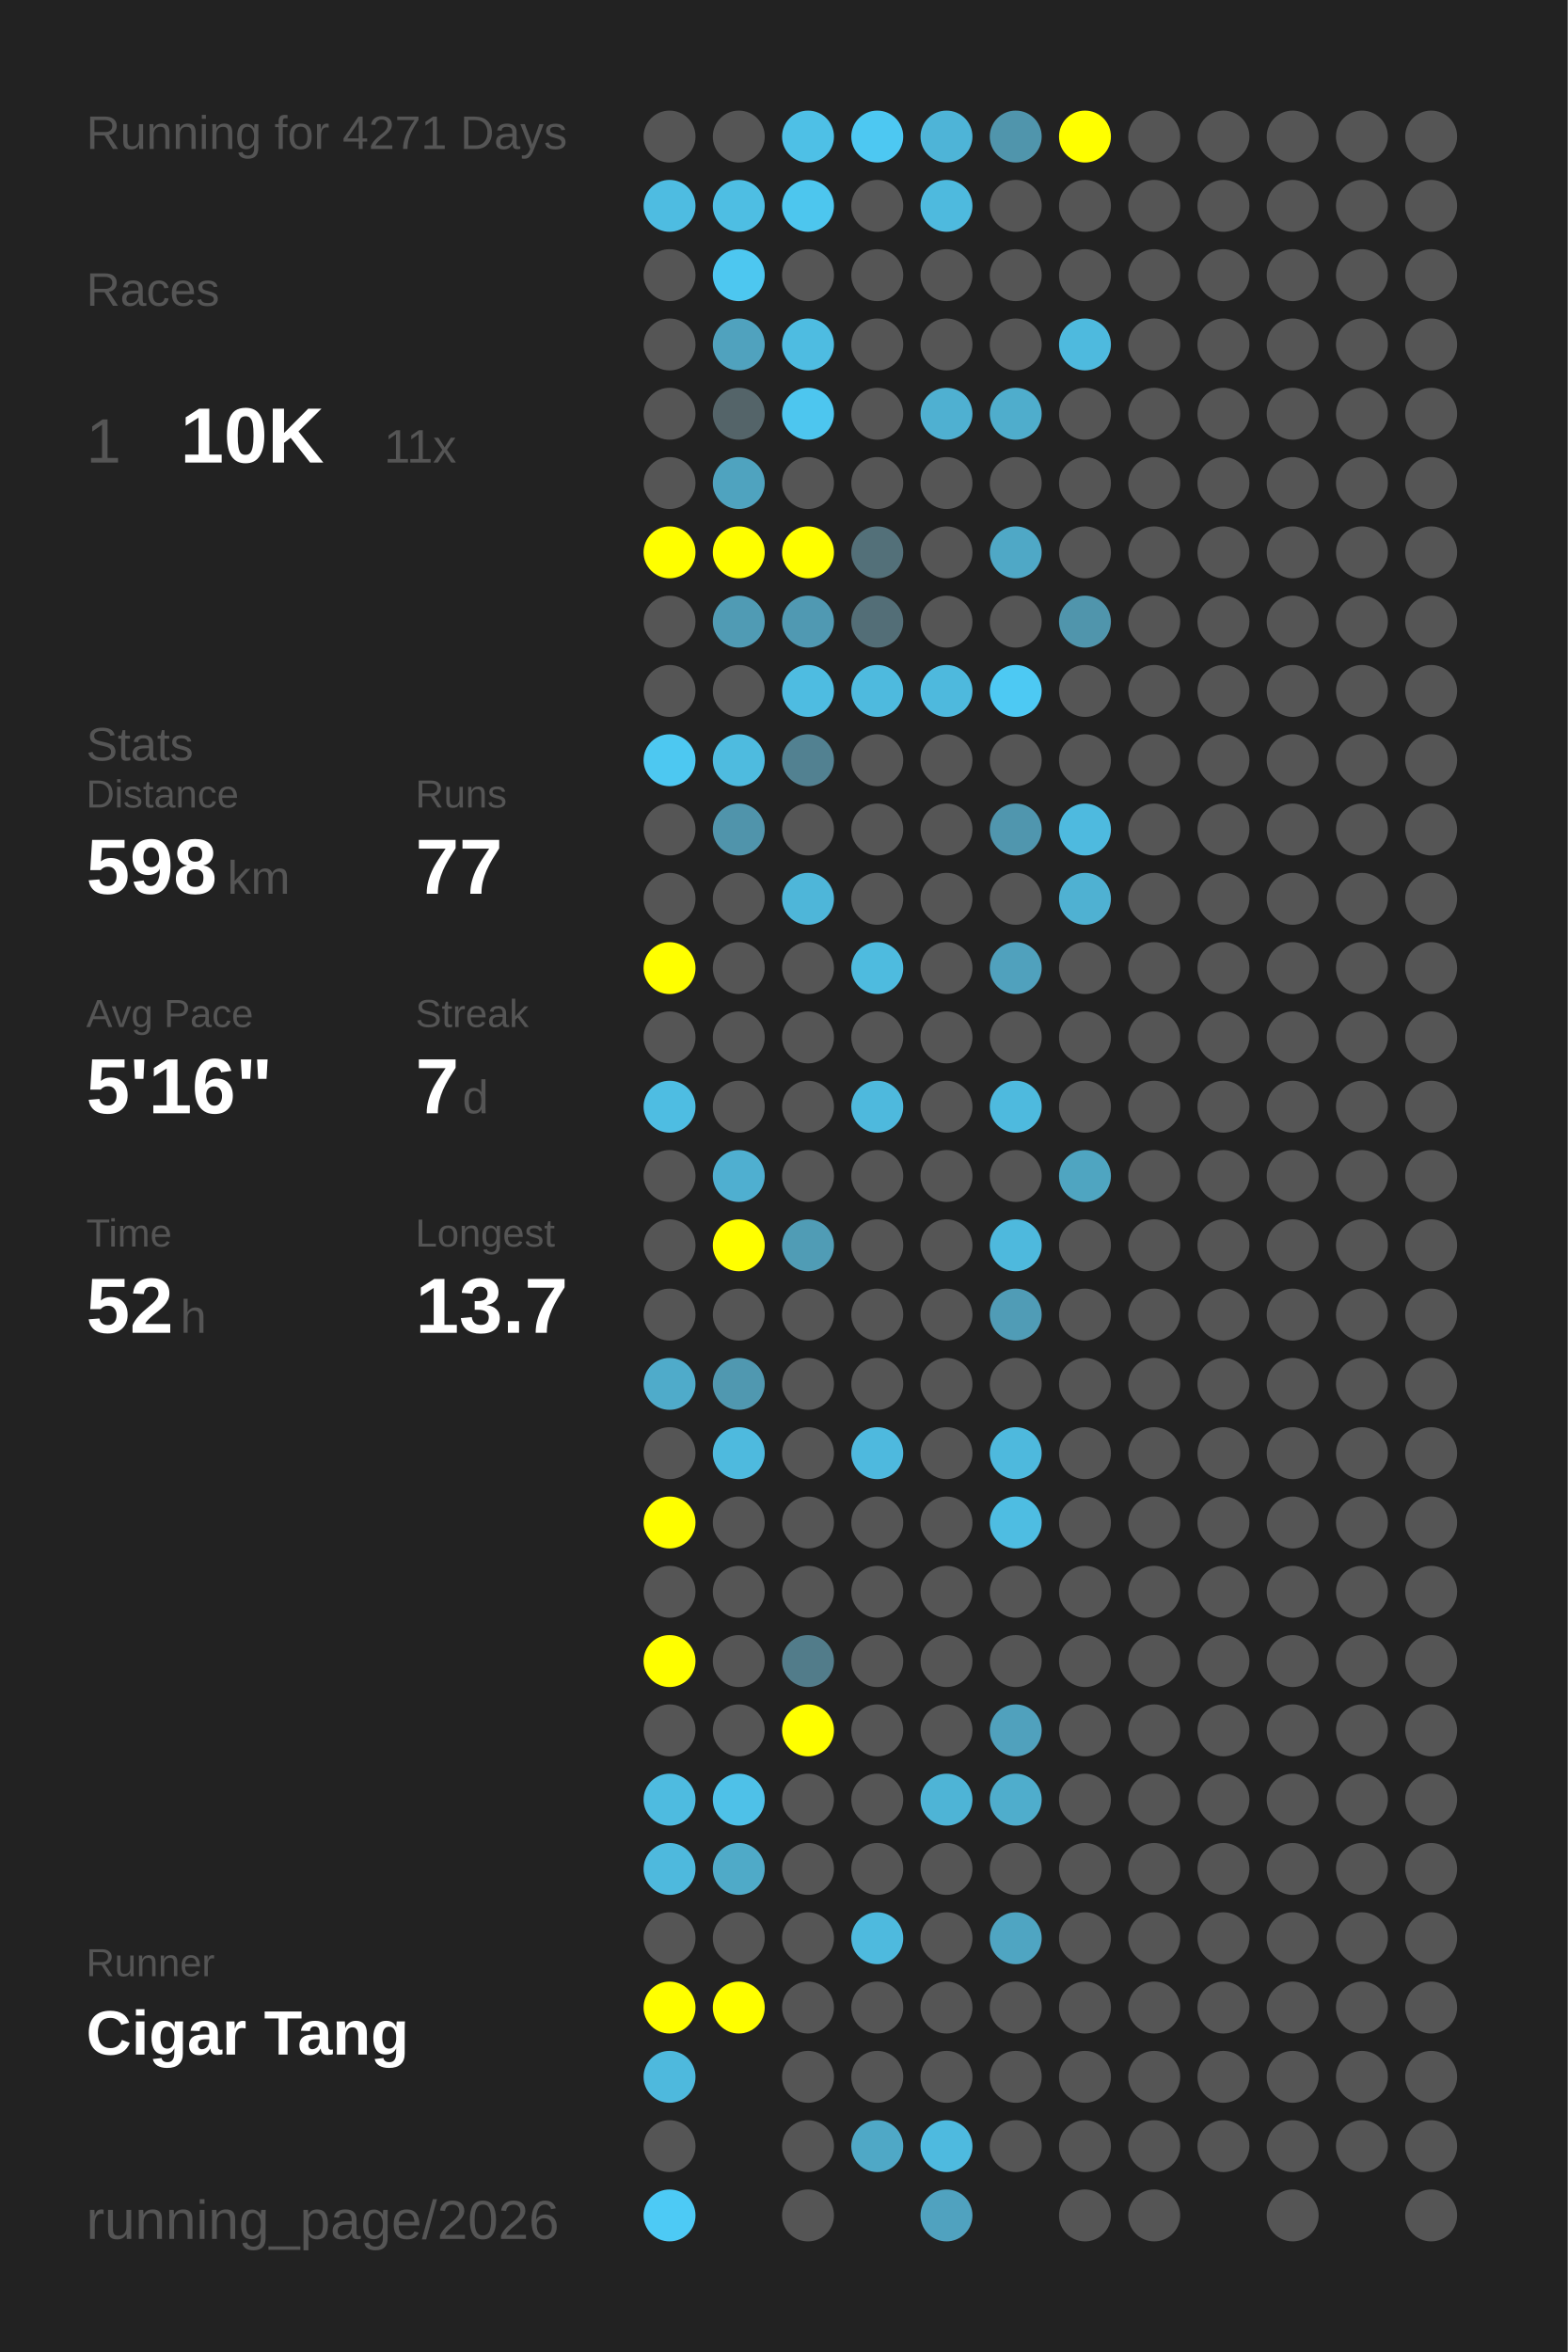
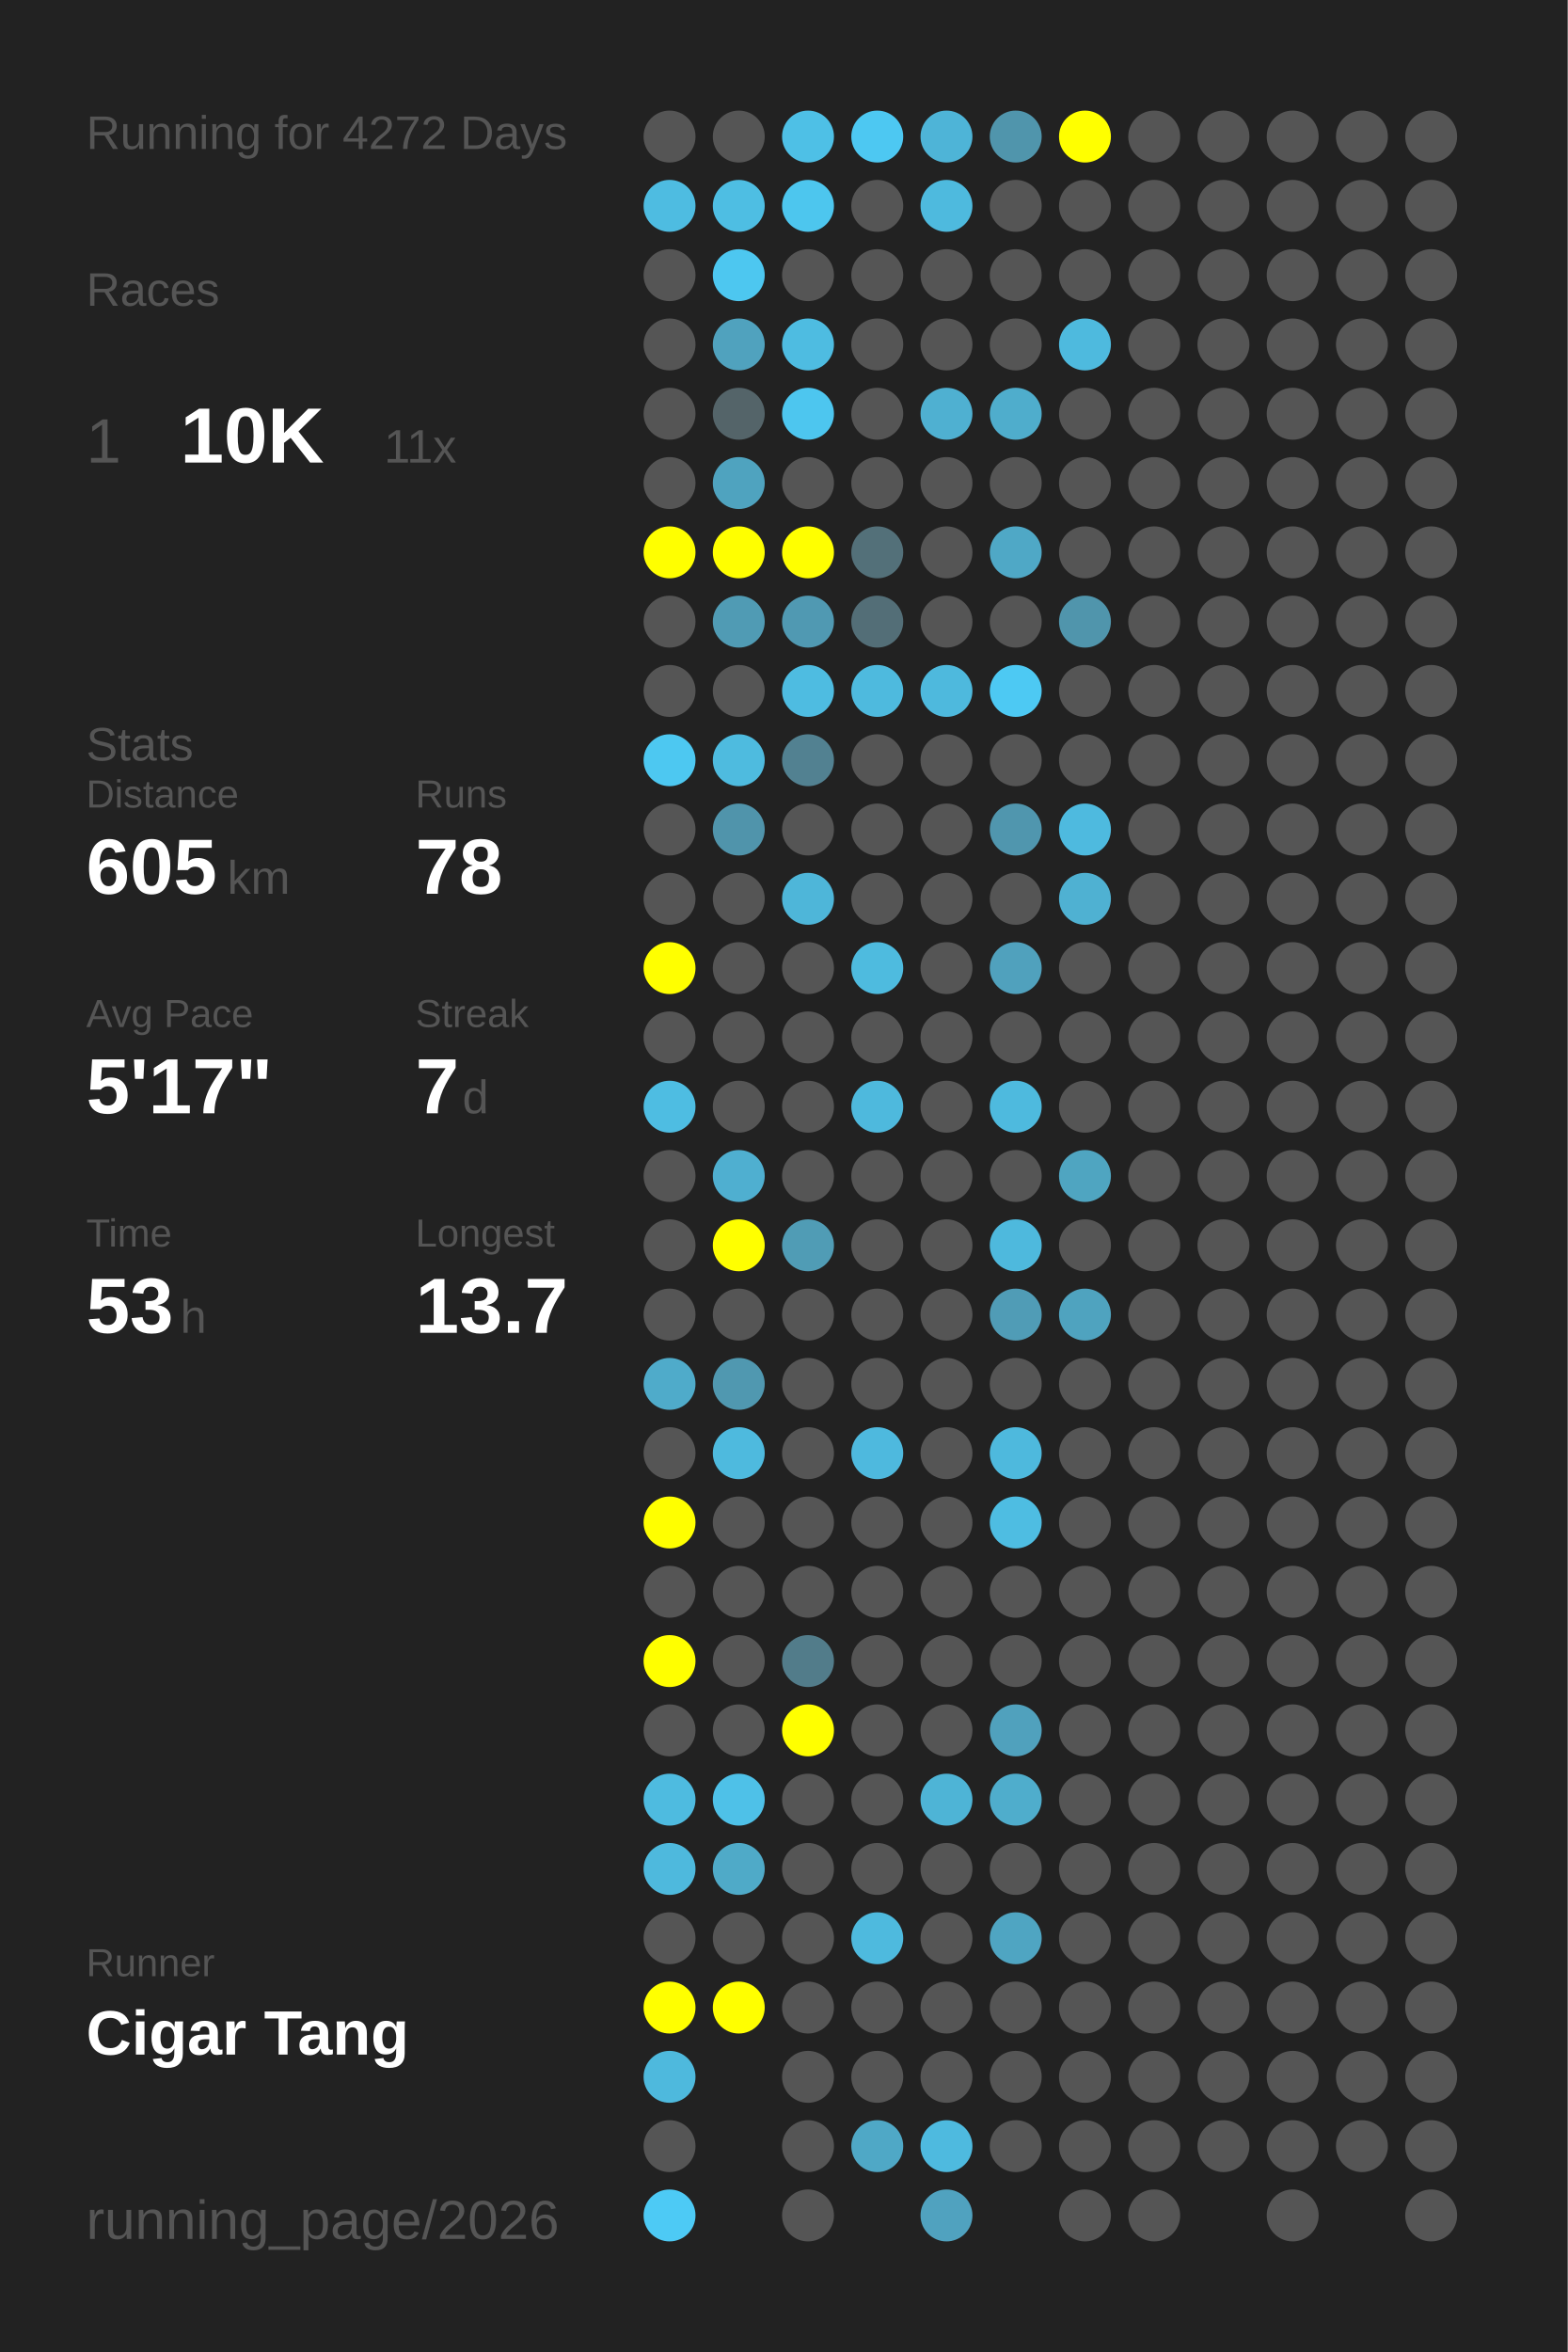
<svg xmlns="http://www.w3.org/2000/svg" baseProfile="full" height="300mm" version="1.1" viewBox="0,0,200,300" width="200mm">
  <defs />
  <rect fill="#222222" height="300" width="200" x="0" y="0" />
-   <text fill="#555555" style="font-size:6px; font-family:Arial;" x="11" y="19">Running for 4271 Days</text>
+   <text fill="#555555" style="font-size:6px; font-family:Arial;" x="11" y="19">Running for 4272 Days</text>
  <text fill="#555555" style="font-size:6px; font-family:Arial;" x="11" y="39">Races</text>
  <text fill="#555555" style="font-size:8px; font-family:Arial;" x="11" y="59">1</text>
  <text fill="#FFFFFF" style="font-size:10px; font-family:Arial; font-weight:bold;" x="23" y="59">10K</text>
  <text fill="#555555" style="font-size:6px; font-family:Arial;" x="49" y="59">11x</text>
  <text fill="#555555" style="font-size:6px; font-family:Arial;" x="11" y="97">Stats</text>
  <text fill="#555555" style="font-size:5px; font-family:Arial;" x="11" y="103">Distance</text>
-   <text fill="#FFFFFF" style="font-size:10px; font-family:Arial; font-weight:bold;" x="11" y="114">598</text>
+   <text fill="#FFFFFF" style="font-size:10px; font-family:Arial; font-weight:bold;" x="11" y="114">605</text>
  <text fill="#555555" style="font-size:6px; font-family:Arial;" x="29" y="114">km</text>
  <text fill="#555555" style="font-size:5px; font-family:Arial;" x="53" y="103">Runs</text>
-   <text fill="#FFFFFF" style="font-size:10px; font-family:Arial; font-weight:bold;" x="53" y="114">77</text>
+   <text fill="#FFFFFF" style="font-size:10px; font-family:Arial; font-weight:bold;" x="53" y="114">78</text>
  <text fill="#555555" style="font-size:5px; font-family:Arial;" x="11" y="131">Avg Pace</text>
-   <text fill="#FFFFFF" style="font-size:10px; font-family:Arial; font-weight:bold;" x="11" y="142">5'16"</text>
+   <text fill="#FFFFFF" style="font-size:10px; font-family:Arial; font-weight:bold;" x="11" y="142">5'17"</text>
  <text fill="#555555" style="font-size:5px; font-family:Arial;" x="53" y="131">Streak</text>
  <text fill="#FFFFFF" style="font-size:10px; font-family:Arial; font-weight:bold;" x="53" y="142">7</text>
  <text fill="#555555" style="font-size:6px; font-family:Arial;" x="59" y="142">d</text>
  <text fill="#555555" style="font-size:5px; font-family:Arial;" x="11" y="159">Time</text>
-   <text fill="#FFFFFF" style="font-size:10px; font-family:Arial; font-weight:bold;" x="11" y="170">52</text>
+   <text fill="#FFFFFF" style="font-size:10px; font-family:Arial; font-weight:bold;" x="11" y="170">53</text>
  <text fill="#555555" style="font-size:6px; font-family:Arial;" x="23" y="170">h</text>
  <text fill="#555555" style="font-size:5px; font-family:Arial;" x="53" y="159">Longest</text>
  <text fill="#FFFFFF" style="font-size:10px; font-family:Arial; font-weight:bold;" x="53" y="170">13.7</text>
  <text fill="#555555" style="font-size:5px; font-family:Arial;" x="11" y="252.065">Runner</text>
  <text fill="#FFFFFF" style="font-size:8px; font-family:Arial; font-weight:bold;" x="11" y="262.065">Cigar Tang</text>
  <text fill="#555555" style="font-size:7px; font-family:Arial;" x="11" y="285.581">running_page/2026</text>
  <circle cx="85.417" cy="17.419" fill="#555555" r="3.312" />
  <circle cx="85.417" cy="26.258" fill="#4ebce1" r="3.312" />
  <circle cx="85.417" cy="35.097" fill="#555555" r="3.312" />
  <circle cx="85.417" cy="43.935" fill="#555555" r="3.312" />
  <circle cx="85.417" cy="52.774" fill="#555555" r="3.312" />
  <circle cx="85.417" cy="61.613" fill="#555555" r="3.312" />
  <circle cx="85.417" cy="70.452" fill="#FFFF00" r="3.312" />
  <circle cx="85.417" cy="79.29" fill="#555555" r="3.312" />
  <circle cx="85.417" cy="88.129" fill="#555555" r="3.312" />
  <circle cx="85.417" cy="96.968" fill="#4dc8f1" r="3.312" />
  <circle cx="85.417" cy="105.806" fill="#555555" r="3.312" />
  <circle cx="85.417" cy="114.645" fill="#555555" r="3.312" />
  <circle cx="85.417" cy="123.484" fill="#FFFF00" r="3.312" />
  <circle cx="85.417" cy="132.323" fill="#555555" r="3.312" />
  <circle cx="85.417" cy="141.161" fill="#4ebde2" r="3.312" />
  <circle cx="85.417" cy="150" fill="#555555" r="3.312" />
  <circle cx="85.417" cy="158.839" fill="#555555" r="3.312" />
  <circle cx="85.417" cy="167.677" fill="#555555" r="3.312" />
  <circle cx="85.417" cy="176.516" fill="#4fabca" r="3.312" />
  <circle cx="85.417" cy="185.355" fill="#555555" r="3.312" />
  <circle cx="85.417" cy="194.194" fill="#FFFF00" r="3.312" />
  <circle cx="85.417" cy="203.032" fill="#555555" r="3.312" />
  <circle cx="85.417" cy="211.871" fill="#FFFF00" r="3.312" />
  <circle cx="85.417" cy="220.71" fill="#555555" r="3.312" />
  <circle cx="85.417" cy="229.548" fill="#4ebbe0" r="3.312" />
  <circle cx="85.417" cy="238.387" fill="#4eb9dd" r="3.312" />
  <circle cx="85.417" cy="247.226" fill="#555555" r="3.312" />
  <circle cx="85.417" cy="256.065" fill="#FFFF00" r="3.312" />
  <circle cx="85.417" cy="264.903" fill="#4eb9dd" r="3.312" />
  <circle cx="85.417" cy="273.742" fill="#555555" r="3.312" />
  <circle cx="85.417" cy="282.581" fill="#4dcaf5" r="3.312" />
  <circle cx="94.25" cy="17.419" fill="#555555" r="3.312" />
  <circle cx="94.25" cy="26.258" fill="#4ebee3" r="3.312" />
  <circle cx="94.25" cy="35.097" fill="#4dc7f0" r="3.312" />
  <circle cx="94.25" cy="43.935" fill="#50a2be" r="3.312" />
  <circle cx="94.25" cy="52.774" fill="#546469" r="3.312" />
  <circle cx="94.25" cy="61.613" fill="#4fa3bf" r="3.312" />
  <circle cx="94.25" cy="70.452" fill="#FFFF00" r="3.312" />
  <circle cx="94.25" cy="79.29" fill="#509bb4" r="3.312" />
  <circle cx="94.25" cy="88.129" fill="#555555" r="3.312" />
  <circle cx="94.25" cy="96.968" fill="#4ebbdf" r="3.312" />
  <circle cx="94.25" cy="105.806" fill="#5094ab" r="3.312" />
  <circle cx="94.25" cy="114.645" fill="#555555" r="3.312" />
  <circle cx="94.25" cy="123.484" fill="#555555" r="3.312" />
  <circle cx="94.25" cy="132.323" fill="#555555" r="3.312" />
  <circle cx="94.25" cy="141.161" fill="#555555" r="3.312" />
  <circle cx="94.25" cy="150" fill="#4fafd0" r="3.312" />
  <circle cx="94.25" cy="158.839" fill="#FFFF00" r="3.312" />
  <circle cx="94.25" cy="167.677" fill="#555555" r="3.312" />
  <circle cx="94.25" cy="176.516" fill="#5098b0" r="3.312" />
  <circle cx="94.25" cy="185.355" fill="#4ebade" r="3.312" />
  <circle cx="94.25" cy="194.194" fill="#555555" r="3.312" />
  <circle cx="94.25" cy="203.032" fill="#555555" r="3.312" />
  <circle cx="94.25" cy="211.871" fill="#555555" r="3.312" />
  <circle cx="94.25" cy="220.71" fill="#555555" r="3.312" />
  <circle cx="94.25" cy="229.548" fill="#4ec1e8" r="3.312" />
  <circle cx="94.25" cy="238.387" fill="#4faac8" r="3.312" />
  <circle cx="94.25" cy="247.226" fill="#555555" r="3.312" />
  <circle cx="94.25" cy="256.065" fill="#FFFF00" r="3.312" />
  <circle cx="103.083" cy="17.419" fill="#4ec0e6" r="3.312" />
  <circle cx="103.083" cy="26.258" fill="#4dc6ee" r="3.312" />
  <circle cx="103.083" cy="35.097" fill="#555555" r="3.312" />
  <circle cx="103.083" cy="43.935" fill="#4ebce1" r="3.312" />
  <circle cx="103.083" cy="52.774" fill="#4dc6ef" r="3.312" />
  <circle cx="103.083" cy="61.613" fill="#555555" r="3.312" />
  <circle cx="103.083" cy="70.452" fill="#FFFF00" r="3.312" />
  <circle cx="103.083" cy="79.29" fill="#5099b2" r="3.312" />
  <circle cx="103.083" cy="88.129" fill="#4ebce1" r="3.312" />
  <circle cx="103.083" cy="96.968" fill="#528191" r="3.312" />
  <circle cx="103.083" cy="105.806" fill="#555555" r="3.312" />
  <circle cx="103.083" cy="114.645" fill="#4eb6d9" r="3.312" />
  <circle cx="103.083" cy="123.484" fill="#555555" r="3.312" />
  <circle cx="103.083" cy="132.323" fill="#555555" r="3.312" />
  <circle cx="103.083" cy="141.161" fill="#555555" r="3.312" />
  <circle cx="103.083" cy="150" fill="#555555" r="3.312" />
  <circle cx="103.083" cy="158.839" fill="#509cb5" r="3.312" />
  <circle cx="103.083" cy="167.677" fill="#555555" r="3.312" />
  <circle cx="103.083" cy="176.516" fill="#555555" r="3.312" />
  <circle cx="103.083" cy="185.355" fill="#555555" r="3.312" />
  <circle cx="103.083" cy="194.194" fill="#555555" r="3.312" />
  <circle cx="103.083" cy="203.032" fill="#555555" r="3.312" />
  <circle cx="103.083" cy="211.871" fill="#527c8a" r="3.312" />
  <circle cx="103.083" cy="220.71" fill="#FFFF00" r="3.312" />
  <circle cx="103.083" cy="229.548" fill="#555555" r="3.312" />
  <circle cx="103.083" cy="238.387" fill="#555555" r="3.312" />
  <circle cx="103.083" cy="247.226" fill="#555555" r="3.312" />
  <circle cx="103.083" cy="256.065" fill="#555555" r="3.312" />
  <circle cx="103.083" cy="264.903" fill="#555555" r="3.312" />
  <circle cx="103.083" cy="273.742" fill="#555555" r="3.312" />
  <circle cx="103.083" cy="282.581" fill="#555555" r="3.312" />
  <circle cx="111.917" cy="17.419" fill="#4dc8f2" r="3.312" />
  <circle cx="111.917" cy="26.258" fill="#555555" r="3.312" />
  <circle cx="111.917" cy="35.097" fill="#555555" r="3.312" />
  <circle cx="111.917" cy="43.935" fill="#555555" r="3.312" />
  <circle cx="111.917" cy="52.774" fill="#555555" r="3.312" />
  <circle cx="111.917" cy="61.613" fill="#555555" r="3.312" />
  <circle cx="111.917" cy="70.452" fill="#537079" r="3.312" />
  <circle cx="111.917" cy="79.29" fill="#536e77" r="3.312" />
  <circle cx="111.917" cy="88.129" fill="#4ebade" r="3.312" />
  <circle cx="111.917" cy="96.968" fill="#555555" r="3.312" />
  <circle cx="111.917" cy="105.806" fill="#555555" r="3.312" />
  <circle cx="111.917" cy="114.645" fill="#555555" r="3.312" />
  <circle cx="111.917" cy="123.484" fill="#4ebbdf" r="3.312" />
  <circle cx="111.917" cy="132.323" fill="#555555" r="3.312" />
  <circle cx="111.917" cy="141.161" fill="#4eb9dd" r="3.312" />
  <circle cx="111.917" cy="150" fill="#555555" r="3.312" />
  <circle cx="111.917" cy="158.839" fill="#555555" r="3.312" />
  <circle cx="111.917" cy="167.677" fill="#555555" r="3.312" />
  <circle cx="111.917" cy="176.516" fill="#555555" r="3.312" />
  <circle cx="111.917" cy="185.355" fill="#4eb9de" r="3.312" />
  <circle cx="111.917" cy="194.194" fill="#555555" r="3.312" />
  <circle cx="111.917" cy="203.032" fill="#555555" r="3.312" />
  <circle cx="111.917" cy="211.871" fill="#555555" r="3.312" />
  <circle cx="111.917" cy="220.71" fill="#555555" r="3.312" />
  <circle cx="111.917" cy="229.548" fill="#555555" r="3.312" />
  <circle cx="111.917" cy="238.387" fill="#555555" r="3.312" />
  <circle cx="111.917" cy="247.226" fill="#4ebade" r="3.312" />
  <circle cx="111.917" cy="256.065" fill="#555555" r="3.312" />
  <circle cx="111.917" cy="264.903" fill="#555555" r="3.312" />
  <circle cx="111.917" cy="273.742" fill="#4fa8c6" r="3.312" />
  <circle cx="120.75" cy="17.419" fill="#4eb4d7" r="3.312" />
  <circle cx="120.75" cy="26.258" fill="#4ebade" r="3.312" />
  <circle cx="120.75" cy="35.097" fill="#555555" r="3.312" />
  <circle cx="120.75" cy="43.935" fill="#555555" r="3.312" />
  <circle cx="120.75" cy="52.774" fill="#4fb0d1" r="3.312" />
  <circle cx="120.75" cy="61.613" fill="#555555" r="3.312" />
  <circle cx="120.75" cy="70.452" fill="#555555" r="3.312" />
  <circle cx="120.75" cy="79.29" fill="#555555" r="3.312" />
  <circle cx="120.75" cy="88.129" fill="#4eb9dd" r="3.312" />
  <circle cx="120.75" cy="96.968" fill="#555555" r="3.312" />
  <circle cx="120.75" cy="105.806" fill="#555555" r="3.312" />
  <circle cx="120.75" cy="114.645" fill="#555555" r="3.312" />
  <circle cx="120.75" cy="123.484" fill="#555555" r="3.312" />
  <circle cx="120.75" cy="132.323" fill="#555555" r="3.312" />
  <circle cx="120.75" cy="141.161" fill="#555555" r="3.312" />
  <circle cx="120.75" cy="150" fill="#555555" r="3.312" />
  <circle cx="120.75" cy="158.839" fill="#555555" r="3.312" />
  <circle cx="120.75" cy="167.677" fill="#555555" r="3.312" />
  <circle cx="120.75" cy="176.516" fill="#555555" r="3.312" />
  <circle cx="120.75" cy="185.355" fill="#555555" r="3.312" />
  <circle cx="120.75" cy="194.194" fill="#555555" r="3.312" />
  <circle cx="120.75" cy="203.032" fill="#555555" r="3.312" />
  <circle cx="120.75" cy="211.871" fill="#555555" r="3.312" />
  <circle cx="120.75" cy="220.71" fill="#555555" r="3.312" />
  <circle cx="120.75" cy="229.548" fill="#4eb4d6" r="3.312" />
  <circle cx="120.75" cy="238.387" fill="#555555" r="3.312" />
  <circle cx="120.75" cy="247.226" fill="#555555" r="3.312" />
  <circle cx="120.75" cy="256.065" fill="#555555" r="3.312" />
  <circle cx="120.75" cy="264.903" fill="#555555" r="3.312" />
  <circle cx="120.75" cy="273.742" fill="#4ebadf" r="3.312" />
  <circle cx="120.75" cy="282.581" fill="#50a2bf" r="3.312" />
  <circle cx="129.583" cy="17.419" fill="#5095ac" r="3.312" />
  <circle cx="129.583" cy="26.258" fill="#555555" r="3.312" />
  <circle cx="129.583" cy="35.097" fill="#555555" r="3.312" />
  <circle cx="129.583" cy="43.935" fill="#555555" r="3.312" />
  <circle cx="129.583" cy="52.774" fill="#4fadcc" r="3.312" />
  <circle cx="129.583" cy="61.613" fill="#555555" r="3.312" />
  <circle cx="129.583" cy="70.452" fill="#4fa8c6" r="3.312" />
  <circle cx="129.583" cy="79.29" fill="#555555" r="3.312" />
  <circle cx="129.583" cy="88.129" fill="#4dc9f3" r="3.312" />
  <circle cx="129.583" cy="96.968" fill="#555555" r="3.312" />
  <circle cx="129.583" cy="105.806" fill="#5096ae" r="3.312" />
  <circle cx="129.583" cy="114.645" fill="#555555" r="3.312" />
  <circle cx="129.583" cy="123.484" fill="#50a1bd" r="3.312" />
  <circle cx="129.583" cy="132.323" fill="#555555" r="3.312" />
  <circle cx="129.583" cy="141.161" fill="#4ebade" r="3.312" />
  <circle cx="129.583" cy="150" fill="#555555" r="3.312" />
  <circle cx="129.583" cy="158.839" fill="#4eb9dd" r="3.312" />
  <circle cx="129.583" cy="167.677" fill="#509cb6" r="3.312" />
  <circle cx="129.583" cy="176.516" fill="#555555" r="3.312" />
  <circle cx="129.583" cy="185.355" fill="#4eb9dd" r="3.312" />
  <circle cx="129.583" cy="194.194" fill="#4ebde2" r="3.312" />
  <circle cx="129.583" cy="203.032" fill="#555555" r="3.312" />
  <circle cx="129.583" cy="211.871" fill="#555555" r="3.312" />
  <circle cx="129.583" cy="220.71" fill="#50a1bd" r="3.312" />
  <circle cx="129.583" cy="229.548" fill="#4fadcc" r="3.312" />
  <circle cx="129.583" cy="238.387" fill="#555555" r="3.312" />
  <circle cx="129.583" cy="247.226" fill="#4fa5c2" r="3.312" />
  <circle cx="129.583" cy="256.065" fill="#555555" r="3.312" />
  <circle cx="129.583" cy="264.903" fill="#555555" r="3.312" />
  <circle cx="129.583" cy="273.742" fill="#555555" r="3.312" />
  <circle cx="138.417" cy="17.419" fill="#FFFF00" r="3.312" />
  <circle cx="138.417" cy="26.258" fill="#555555" r="3.312" />
  <circle cx="138.417" cy="35.097" fill="#555555" r="3.312" />
  <circle cx="138.417" cy="43.935" fill="#4ebade" r="3.312" />
  <circle cx="138.417" cy="52.774" fill="#555555" r="3.312" />
  <circle cx="138.417" cy="61.613" fill="#555555" r="3.312" />
  <circle cx="138.417" cy="70.452" fill="#555555" r="3.312" />
  <circle cx="138.417" cy="79.29" fill="#5095ac" r="3.312" />
  <circle cx="138.417" cy="88.129" fill="#555555" r="3.312" />
  <circle cx="138.417" cy="96.968" fill="#555555" r="3.312" />
  <circle cx="138.417" cy="105.806" fill="#4ebadf" r="3.312" />
  <circle cx="138.417" cy="114.645" fill="#4fb1d2" r="3.312" />
  <circle cx="138.417" cy="123.484" fill="#555555" r="3.312" />
  <circle cx="138.417" cy="132.323" fill="#555555" r="3.312" />
  <circle cx="138.417" cy="141.161" fill="#555555" r="3.312" />
  <circle cx="138.417" cy="150" fill="#4fa5c1" r="3.312" />
  <circle cx="138.417" cy="158.839" fill="#555555" r="3.312" />
-   <circle cx="138.417" cy="167.677" fill="#555555" r="3.312" />
+   <circle cx="138.417" cy="167.677" fill="#4fa3bf" r="3.312" />
  <circle cx="138.417" cy="176.516" fill="#555555" r="3.312" />
  <circle cx="138.417" cy="185.355" fill="#555555" r="3.312" />
  <circle cx="138.417" cy="194.194" fill="#555555" r="3.312" />
  <circle cx="138.417" cy="203.032" fill="#555555" r="3.312" />
  <circle cx="138.417" cy="211.871" fill="#555555" r="3.312" />
  <circle cx="138.417" cy="220.71" fill="#555555" r="3.312" />
  <circle cx="138.417" cy="229.548" fill="#555555" r="3.312" />
  <circle cx="138.417" cy="238.387" fill="#555555" r="3.312" />
  <circle cx="138.417" cy="247.226" fill="#555555" r="3.312" />
  <circle cx="138.417" cy="256.065" fill="#555555" r="3.312" />
  <circle cx="138.417" cy="264.903" fill="#555555" r="3.312" />
  <circle cx="138.417" cy="273.742" fill="#555555" r="3.312" />
  <circle cx="138.417" cy="282.581" fill="#555555" r="3.312" />
  <circle cx="147.25" cy="17.419" fill="#555555" r="3.312" />
  <circle cx="147.25" cy="26.258" fill="#555555" r="3.312" />
  <circle cx="147.25" cy="35.097" fill="#555555" r="3.312" />
  <circle cx="147.25" cy="43.935" fill="#555555" r="3.312" />
  <circle cx="147.25" cy="52.774" fill="#555555" r="3.312" />
  <circle cx="147.25" cy="61.613" fill="#555555" r="3.312" />
  <circle cx="147.25" cy="70.452" fill="#555555" r="3.312" />
  <circle cx="147.25" cy="79.29" fill="#555555" r="3.312" />
  <circle cx="147.25" cy="88.129" fill="#555555" r="3.312" />
  <circle cx="147.25" cy="96.968" fill="#555555" r="3.312" />
  <circle cx="147.25" cy="105.806" fill="#555555" r="3.312" />
  <circle cx="147.25" cy="114.645" fill="#555555" r="3.312" />
  <circle cx="147.25" cy="123.484" fill="#555555" r="3.312" />
  <circle cx="147.25" cy="132.323" fill="#555555" r="3.312" />
  <circle cx="147.25" cy="141.161" fill="#555555" r="3.312" />
  <circle cx="147.25" cy="150" fill="#555555" r="3.312" />
  <circle cx="147.25" cy="158.839" fill="#555555" r="3.312" />
  <circle cx="147.25" cy="167.677" fill="#555555" r="3.312" />
  <circle cx="147.25" cy="176.516" fill="#555555" r="3.312" />
  <circle cx="147.25" cy="185.355" fill="#555555" r="3.312" />
  <circle cx="147.25" cy="194.194" fill="#555555" r="3.312" />
  <circle cx="147.25" cy="203.032" fill="#555555" r="3.312" />
  <circle cx="147.25" cy="211.871" fill="#555555" r="3.312" />
  <circle cx="147.25" cy="220.71" fill="#555555" r="3.312" />
  <circle cx="147.25" cy="229.548" fill="#555555" r="3.312" />
  <circle cx="147.25" cy="238.387" fill="#555555" r="3.312" />
  <circle cx="147.25" cy="247.226" fill="#555555" r="3.312" />
  <circle cx="147.25" cy="256.065" fill="#555555" r="3.312" />
  <circle cx="147.25" cy="264.903" fill="#555555" r="3.312" />
  <circle cx="147.25" cy="273.742" fill="#555555" r="3.312" />
  <circle cx="147.25" cy="282.581" fill="#555555" r="3.312" />
  <circle cx="156.083" cy="17.419" fill="#555555" r="3.312" />
  <circle cx="156.083" cy="26.258" fill="#555555" r="3.312" />
  <circle cx="156.083" cy="35.097" fill="#555555" r="3.312" />
  <circle cx="156.083" cy="43.935" fill="#555555" r="3.312" />
  <circle cx="156.083" cy="52.774" fill="#555555" r="3.312" />
  <circle cx="156.083" cy="61.613" fill="#555555" r="3.312" />
  <circle cx="156.083" cy="70.452" fill="#555555" r="3.312" />
  <circle cx="156.083" cy="79.29" fill="#555555" r="3.312" />
  <circle cx="156.083" cy="88.129" fill="#555555" r="3.312" />
  <circle cx="156.083" cy="96.968" fill="#555555" r="3.312" />
  <circle cx="156.083" cy="105.806" fill="#555555" r="3.312" />
  <circle cx="156.083" cy="114.645" fill="#555555" r="3.312" />
  <circle cx="156.083" cy="123.484" fill="#555555" r="3.312" />
  <circle cx="156.083" cy="132.323" fill="#555555" r="3.312" />
  <circle cx="156.083" cy="141.161" fill="#555555" r="3.312" />
  <circle cx="156.083" cy="150" fill="#555555" r="3.312" />
  <circle cx="156.083" cy="158.839" fill="#555555" r="3.312" />
  <circle cx="156.083" cy="167.677" fill="#555555" r="3.312" />
  <circle cx="156.083" cy="176.516" fill="#555555" r="3.312" />
  <circle cx="156.083" cy="185.355" fill="#555555" r="3.312" />
  <circle cx="156.083" cy="194.194" fill="#555555" r="3.312" />
  <circle cx="156.083" cy="203.032" fill="#555555" r="3.312" />
  <circle cx="156.083" cy="211.871" fill="#555555" r="3.312" />
  <circle cx="156.083" cy="220.71" fill="#555555" r="3.312" />
  <circle cx="156.083" cy="229.548" fill="#555555" r="3.312" />
  <circle cx="156.083" cy="238.387" fill="#555555" r="3.312" />
  <circle cx="156.083" cy="247.226" fill="#555555" r="3.312" />
  <circle cx="156.083" cy="256.065" fill="#555555" r="3.312" />
  <circle cx="156.083" cy="264.903" fill="#555555" r="3.312" />
  <circle cx="156.083" cy="273.742" fill="#555555" r="3.312" />
  <circle cx="164.917" cy="17.419" fill="#555555" r="3.312" />
  <circle cx="164.917" cy="26.258" fill="#555555" r="3.312" />
  <circle cx="164.917" cy="35.097" fill="#555555" r="3.312" />
  <circle cx="164.917" cy="43.935" fill="#555555" r="3.312" />
  <circle cx="164.917" cy="52.774" fill="#555555" r="3.312" />
  <circle cx="164.917" cy="61.613" fill="#555555" r="3.312" />
  <circle cx="164.917" cy="70.452" fill="#555555" r="3.312" />
  <circle cx="164.917" cy="79.29" fill="#555555" r="3.312" />
  <circle cx="164.917" cy="88.129" fill="#555555" r="3.312" />
  <circle cx="164.917" cy="96.968" fill="#555555" r="3.312" />
  <circle cx="164.917" cy="105.806" fill="#555555" r="3.312" />
  <circle cx="164.917" cy="114.645" fill="#555555" r="3.312" />
  <circle cx="164.917" cy="123.484" fill="#555555" r="3.312" />
  <circle cx="164.917" cy="132.323" fill="#555555" r="3.312" />
  <circle cx="164.917" cy="141.161" fill="#555555" r="3.312" />
  <circle cx="164.917" cy="150" fill="#555555" r="3.312" />
  <circle cx="164.917" cy="158.839" fill="#555555" r="3.312" />
  <circle cx="164.917" cy="167.677" fill="#555555" r="3.312" />
  <circle cx="164.917" cy="176.516" fill="#555555" r="3.312" />
  <circle cx="164.917" cy="185.355" fill="#555555" r="3.312" />
  <circle cx="164.917" cy="194.194" fill="#555555" r="3.312" />
  <circle cx="164.917" cy="203.032" fill="#555555" r="3.312" />
  <circle cx="164.917" cy="211.871" fill="#555555" r="3.312" />
  <circle cx="164.917" cy="220.71" fill="#555555" r="3.312" />
  <circle cx="164.917" cy="229.548" fill="#555555" r="3.312" />
  <circle cx="164.917" cy="238.387" fill="#555555" r="3.312" />
  <circle cx="164.917" cy="247.226" fill="#555555" r="3.312" />
  <circle cx="164.917" cy="256.065" fill="#555555" r="3.312" />
  <circle cx="164.917" cy="264.903" fill="#555555" r="3.312" />
  <circle cx="164.917" cy="273.742" fill="#555555" r="3.312" />
  <circle cx="164.917" cy="282.581" fill="#555555" r="3.312" />
  <circle cx="173.75" cy="17.419" fill="#555555" r="3.312" />
  <circle cx="173.75" cy="26.258" fill="#555555" r="3.312" />
  <circle cx="173.75" cy="35.097" fill="#555555" r="3.312" />
  <circle cx="173.75" cy="43.935" fill="#555555" r="3.312" />
  <circle cx="173.75" cy="52.774" fill="#555555" r="3.312" />
  <circle cx="173.75" cy="61.613" fill="#555555" r="3.312" />
  <circle cx="173.75" cy="70.452" fill="#555555" r="3.312" />
  <circle cx="173.75" cy="79.29" fill="#555555" r="3.312" />
  <circle cx="173.75" cy="88.129" fill="#555555" r="3.312" />
  <circle cx="173.75" cy="96.968" fill="#555555" r="3.312" />
  <circle cx="173.75" cy="105.806" fill="#555555" r="3.312" />
  <circle cx="173.75" cy="114.645" fill="#555555" r="3.312" />
  <circle cx="173.75" cy="123.484" fill="#555555" r="3.312" />
  <circle cx="173.75" cy="132.323" fill="#555555" r="3.312" />
  <circle cx="173.75" cy="141.161" fill="#555555" r="3.312" />
  <circle cx="173.75" cy="150" fill="#555555" r="3.312" />
  <circle cx="173.75" cy="158.839" fill="#555555" r="3.312" />
  <circle cx="173.75" cy="167.677" fill="#555555" r="3.312" />
  <circle cx="173.75" cy="176.516" fill="#555555" r="3.312" />
  <circle cx="173.75" cy="185.355" fill="#555555" r="3.312" />
  <circle cx="173.75" cy="194.194" fill="#555555" r="3.312" />
  <circle cx="173.75" cy="203.032" fill="#555555" r="3.312" />
  <circle cx="173.75" cy="211.871" fill="#555555" r="3.312" />
  <circle cx="173.75" cy="220.71" fill="#555555" r="3.312" />
  <circle cx="173.75" cy="229.548" fill="#555555" r="3.312" />
  <circle cx="173.75" cy="238.387" fill="#555555" r="3.312" />
  <circle cx="173.75" cy="247.226" fill="#555555" r="3.312" />
  <circle cx="173.75" cy="256.065" fill="#555555" r="3.312" />
  <circle cx="173.75" cy="264.903" fill="#555555" r="3.312" />
  <circle cx="173.75" cy="273.742" fill="#555555" r="3.312" />
  <circle cx="182.583" cy="17.419" fill="#555555" r="3.312" />
  <circle cx="182.583" cy="26.258" fill="#555555" r="3.312" />
  <circle cx="182.583" cy="35.097" fill="#555555" r="3.312" />
  <circle cx="182.583" cy="43.935" fill="#555555" r="3.312" />
  <circle cx="182.583" cy="52.774" fill="#555555" r="3.312" />
  <circle cx="182.583" cy="61.613" fill="#555555" r="3.312" />
  <circle cx="182.583" cy="70.452" fill="#555555" r="3.312" />
  <circle cx="182.583" cy="79.29" fill="#555555" r="3.312" />
  <circle cx="182.583" cy="88.129" fill="#555555" r="3.312" />
  <circle cx="182.583" cy="96.968" fill="#555555" r="3.312" />
  <circle cx="182.583" cy="105.806" fill="#555555" r="3.312" />
  <circle cx="182.583" cy="114.645" fill="#555555" r="3.312" />
  <circle cx="182.583" cy="123.484" fill="#555555" r="3.312" />
  <circle cx="182.583" cy="132.323" fill="#555555" r="3.312" />
  <circle cx="182.583" cy="141.161" fill="#555555" r="3.312" />
  <circle cx="182.583" cy="150" fill="#555555" r="3.312" />
  <circle cx="182.583" cy="158.839" fill="#555555" r="3.312" />
  <circle cx="182.583" cy="167.677" fill="#555555" r="3.312" />
  <circle cx="182.583" cy="176.516" fill="#555555" r="3.312" />
  <circle cx="182.583" cy="185.355" fill="#555555" r="3.312" />
  <circle cx="182.583" cy="194.194" fill="#555555" r="3.312" />
  <circle cx="182.583" cy="203.032" fill="#555555" r="3.312" />
  <circle cx="182.583" cy="211.871" fill="#555555" r="3.312" />
  <circle cx="182.583" cy="220.71" fill="#555555" r="3.312" />
  <circle cx="182.583" cy="229.548" fill="#555555" r="3.312" />
  <circle cx="182.583" cy="238.387" fill="#555555" r="3.312" />
  <circle cx="182.583" cy="247.226" fill="#555555" r="3.312" />
  <circle cx="182.583" cy="256.065" fill="#555555" r="3.312" />
  <circle cx="182.583" cy="264.903" fill="#555555" r="3.312" />
  <circle cx="182.583" cy="273.742" fill="#555555" r="3.312" />
  <circle cx="182.583" cy="282.581" fill="#555555" r="3.312" />
</svg>
